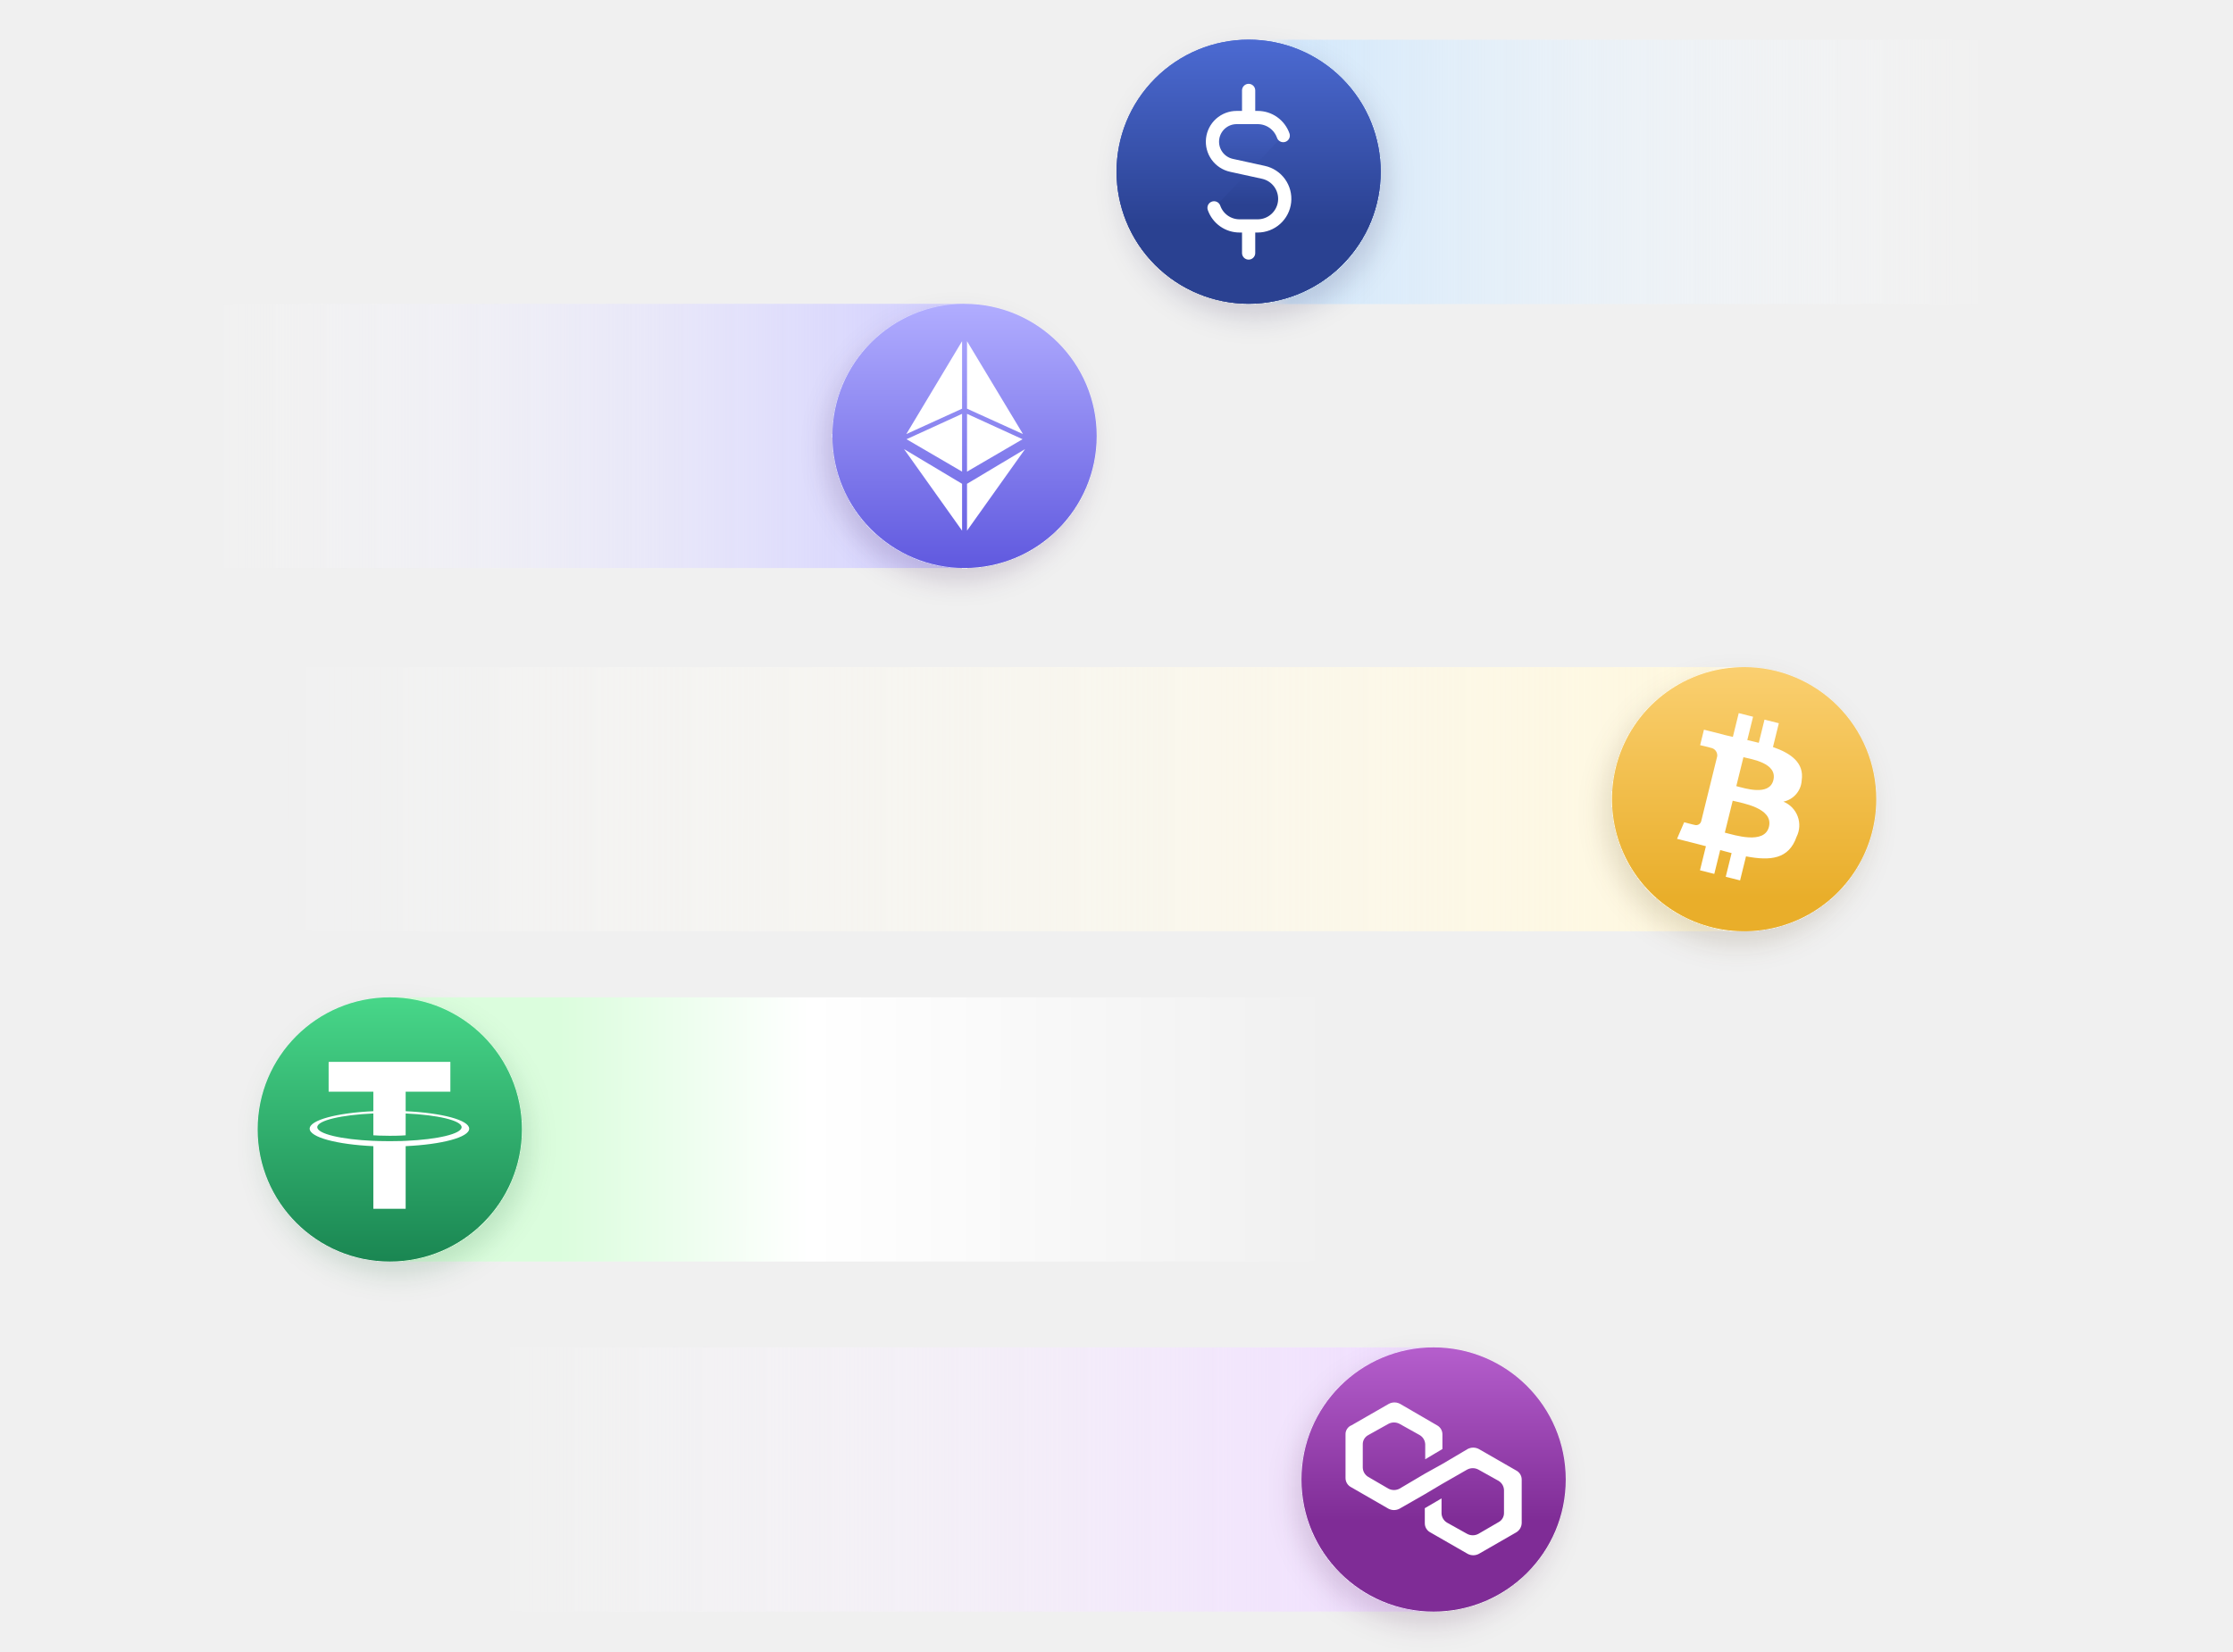
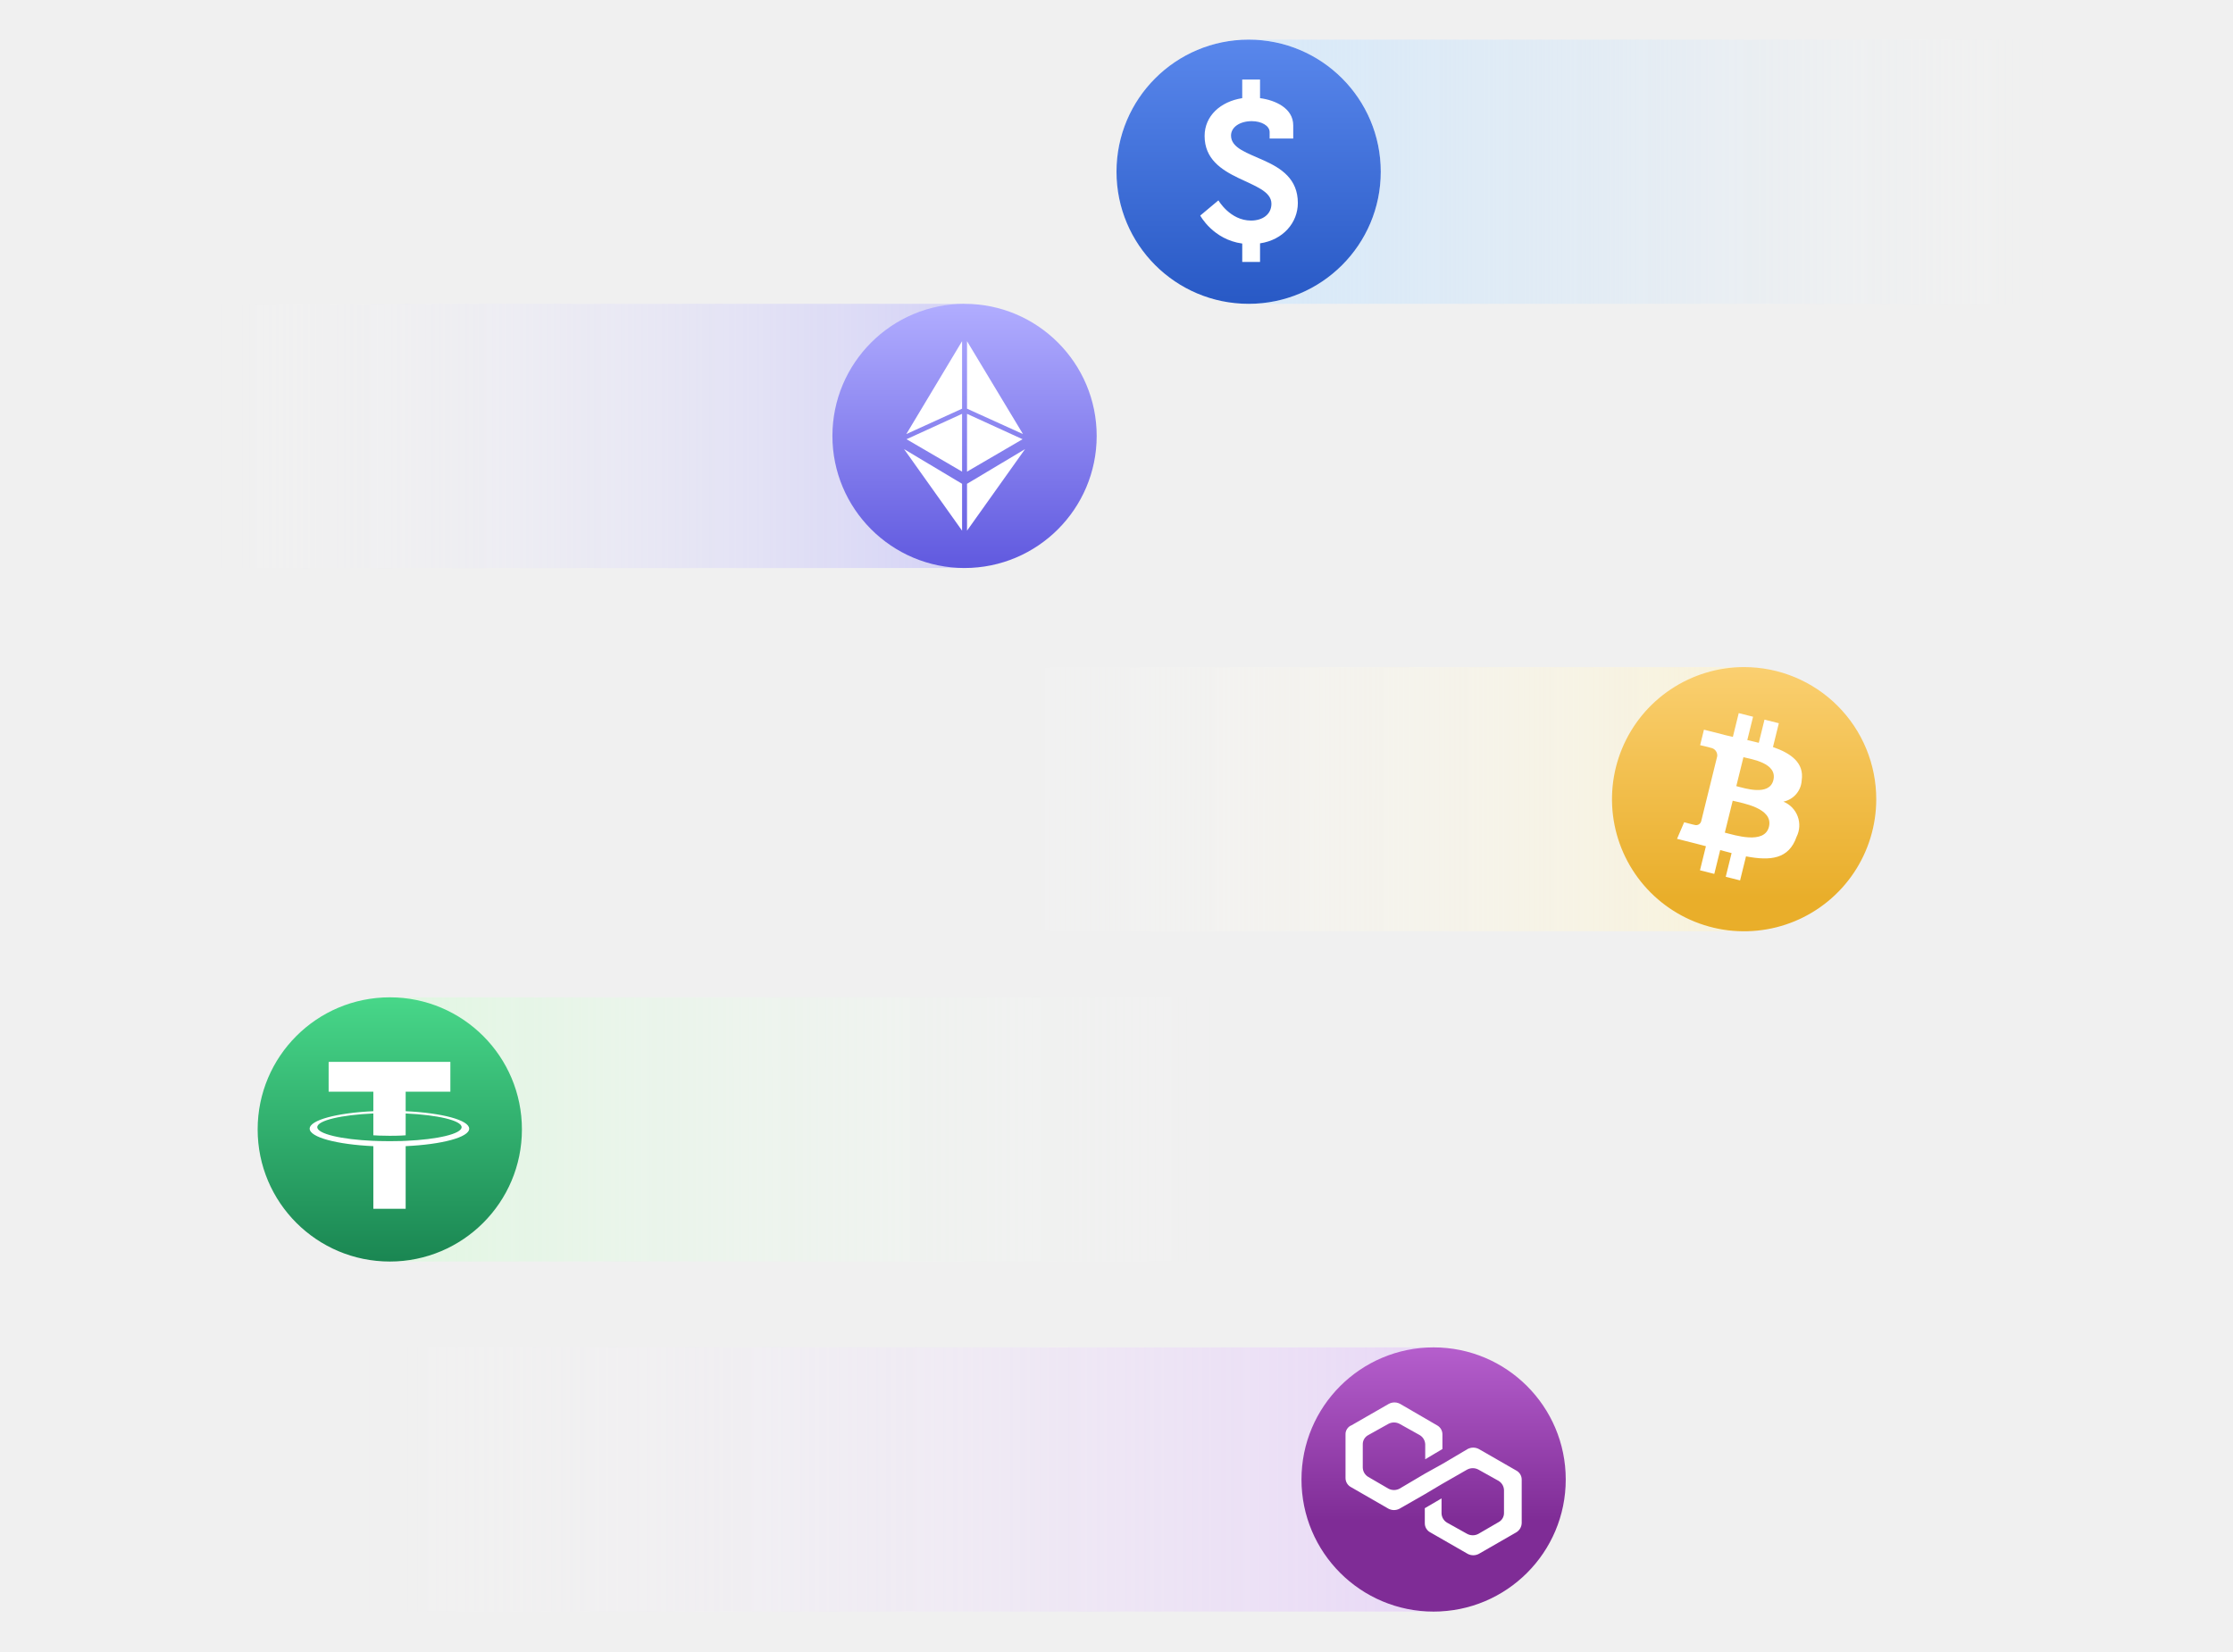
- <svg xmlns="http://www.w3.org/2000/svg" width="3380" height="2500" fill="none">
-   <style>.B{color-interpolation-filters:sRGB}.C{flood-opacity:0}</style>
-   <path fill="url(#F)" d="M120 2040h2060v400H120z" />
-   <g filter="url(#A)">
-     <rect x="2014" y="2101.33" width="329.333" height="285.333" rx="142.667" fill="#fff" />
-     <path d="M2170 2040c-110.46 0-200 89.54-200 200s89.54 200 200 200 200-89.54 200-200-89.54-200-200-200zm-62.2 83.57c3.9-.65 7.91.01 11.39 1.88l55.82 32.45a15.45 15.45 0 0 1 6.18 5.87c1.47 2.5 2.21 5.35 2.14 8.25v21.86l-26.03 15.52v-22.56a16.91 16.91 0 0 0-2.4-8.16c-1.48-2.47-3.57-4.52-6.07-5.96l-30.33-16.94a17.97 17.97 0 0 0-8.47-2.12 17.96 17.96 0 0 0-8.46 2.12l-30.34 16.93c-2.59 1.33-4.76 3.35-6.26 5.85a15.57 15.57 0 0 0-2.21 8.28v35.23a17.02 17.02 0 0 0 2.4 8.16 16.94 16.94 0 0 0 6.07 5.97l30.34 17.65a17.96 17.96 0 0 0 8.46 2.12c2.96 0 5.86-.73 8.47-2.12l38.17-22.58 26.66-14.82 38.17-22.57c2.61-1.39 5.51-2.12 8.47-2.12a17.96 17.96 0 0 1 8.46 2.12l56.44 32.43a15.51 15.51 0 0 1 8.47 14.11v65.62c-.09 2.87-.91 5.67-2.38 8.14-1.47 2.46-3.54 4.52-6.02 5.96l-56.43 32.45a17.93 17.93 0 0 1-8.48 2.13 17.92 17.92 0 0 1-8.47-2.13l-56.43-32.43a15.67 15.67 0 0 1-6.26-5.85 15.56 15.56 0 0 1-2.2-8.28v-22.56l25.33-14.81v22.66c.1 2.88.92 5.68 2.41 8.15 1.48 2.47 3.56 4.52 6.06 5.96l30.34 16.93a17.96 17.96 0 0 0 8.46 2.12c2.96 0 5.86-.73 8.47-2.12l30.33-17.63a15.49 15.49 0 0 0 6.25-5.84 15.5 15.5 0 0 0 2.21-8.26v-34.58c-.09-2.88-.92-5.68-2.4-8.16-1.48-2.47-3.56-4.52-6.06-5.96l-30.33-16.93c-2.61-1.39-5.52-2.11-8.47-2.11s-5.86.72-8.46 2.11l-38.04 21.8-26.1 15.52-38.17 21.87c-2.61 1.39-5.51 2.12-8.47 2.12a17.96 17.96 0 0 1-8.46-2.12l-56.44-32.52a15.54 15.54 0 0 1-6.24-5.82 15.48 15.48 0 0 1-2.23-8.23v-65.6c-.14-3.02.66-6.01 2.31-8.54a14.37 14.37 0 0 1 6.86-5.59l56.43-32.44c1.73-.93 3.6-1.56 5.54-1.88z" fill="url(#G)" />
-   </g>
-   <path fill="url(#H)" d="M390 1010h2250v400H390z" />
-   <g filter="url(#B)">
-     <rect x="2488.96" y="1075.28" width="309.375" height="278.437" rx="139.219" fill="#fff" />
-     <path d="M2622.72 1212.33l-11.92 48.31c14.71 3.69 60.08 18.42 66.78-8.83 7.01-28.42-40.15-35.77-54.86-39.48zm16.25-65.92l-10.8 43.81c12.25 3.09 50.01 15.68 56.12-9.11 6.38-25.85-33.07-31.61-45.32-34.7zM2640 1010c-39.56 0-78.22 11.73-111.11 33.71a200.01 200.01 0 0 0-73.67 89.75 200.14 200.14 0 0 0-11.38 115.56c7.72 38.79 26.77 74.43 54.74 102.4s63.61 47.02 102.4 54.74a200.14 200.14 0 0 0 115.56-11.38 200.01 200.01 0 0 0 89.75-73.67c21.98-32.89 33.71-71.55 33.71-111.11 0-26.26-5.17-52.27-15.22-76.54-10.06-24.26-24.79-46.31-43.36-64.88s-40.62-33.3-64.88-43.36c-24.27-10.05-50.28-15.22-76.54-15.22zm87.16 171.51a34.82 34.82 0 0 1-8.38 20.82 34.91 34.91 0 0 1-19.32 11.4c4.94 2.01 9.41 5.03 13.14 8.85 3.72 3.83 6.61 8.39 8.48 13.39a38.7 38.7 0 0 1 2.4 15.66 38.59 38.59 0 0 1-4.09 15.32c-11.71 33.84-39.53 36.7-76.53 29.61l-8.98 36.4-21.7-5.47 8.87-35.91-17.29-4.53-8.9 36.07-21.67-5.47 8.98-36.46-15.47-4.04-28.23-7.12 10.77-25.12s15.98 4.3 15.77 3.99c.99.31 2.04.43 3.08.34s2.05-.39 2.98-.87a8 8 0 0 0 2.41-1.96 7.7 7.7 0 0 0 1.47-2.73l24.35-98.75a11.66 11.66 0 0 0-2.46-8.44c-1.89-2.39-4.63-3.94-7.65-4.33.34-.23-15.76-3.96-15.76-3.96l5.77-23.44 29.92 7.56-.02.11 13.86 3.3 8.89-36.04 21.68 5.47-8.71 35.33 17.38 4.14 8.66-35.1 21.69 5.47-8.88 36.05c27.39 9.54 47.43 23.85 43.49 50.46z" fill="url(#I)" />
-   </g>
-   <path fill="url(#J)" d="M300 460h1160v400H300z" />
-   <g filter="url(#C)">
-     <g clip-path="url(#Q)">
-       <path d="M1460 860c-110.31 0-200-89.688-200-200s89.69-200 200-200 200 89.688 200 200-89.69 200-200 200z" fill="url(#K)" />
-       <path d="M1463.75 732.5v70.938L1551.56 680l-87.81 52.5zm84.69-75.312l-84.69-140.626V618.75l84.69 38.438zm-84.69-30.626v87.501L1547.81 665l-84.06-38.438zm-91.88 30.626l84.38-140.626V618.75l-84.38 38.438zm84.38-30.626v87.501L1372.19 665l84.06-38.438zm0 105.938v70.938L1368.44 680l87.81 52.5z" fill="#fff" />
-     </g>
-   </g>
-   <path fill="url(#L)" d="M388.74 60.186H3260v400.179H388.74z" />
-   <g filter="url(#D)">
-     <use href="#R" fill="url(#M)" />
-     <use href="#R" fill="url(#M)" />
-     <path d="M1942.37 205.291a40.98 40.98 0 0 0-14.99-19.852c-6.94-4.901-15.23-7.523-23.72-7.502h-31.75a36.61 36.61 0 0 0-24.5 9.35c-6.73 6.035-11 14.347-11.97 23.335s1.42 18.019 6.71 25.351 13.11 12.449 21.94 14.364l48.34 10.584c9.88 2.169 18.62 7.911 24.52 16.124 5.91 8.214 8.58 18.32 7.49 28.379s-5.85 19.362-13.38 26.124c-7.52 6.761-17.28 10.505-27.4 10.512h-27.32c-8.5.018-16.79-2.608-23.73-7.515a40.95 40.95 0 0 1-14.98-19.87M1890 177.937v-41.016zm0 205.138V342.06z" fill="url(#N)" />
-     <path d="M1942.37 205.291a40.98 40.98 0 0 0-14.99-19.852c-6.94-4.901-15.23-7.523-23.72-7.502h-31.75a36.61 36.61 0 0 0-24.5 9.35c-6.73 6.035-11 14.347-11.97 23.335s1.42 18.019 6.71 25.351 13.11 12.449 21.94 14.364l48.34 10.584c9.88 2.169 18.62 7.911 24.52 16.124 5.91 8.214 8.58 18.32 7.49 28.379s-5.85 19.362-13.38 26.124c-7.52 6.761-17.28 10.505-27.4 10.512h-27.32c-8.5.018-16.79-2.608-23.73-7.515a40.95 40.95 0 0 1-14.98-19.87M1890 177.937v-41.016m0 246.154V342.06" stroke="#fff" stroke-width="20" stroke-linecap="round" stroke-linejoin="round" />
-   </g>
-   <path fill="url(#O)" d="M580 1510h1980v400H580z" />
-   <g filter="url(#E)">
-     <rect x="444.668" y="1587.33" width="312" height="245.333" rx="122.667" fill="#fff" />
-     <path fill-rule="evenodd" d="M590 1910c-110.463 0-200-89.54-200-200s89.537-200 200-200 200 89.54 200 200-89.538 200-200 200zm24.025-227.59v-29.57H681.7v-45.1H497.437v45.1h67.675v29.56c-55 2.52-96.362 13.42-96.362 26.47s41.362 23.94 96.362 26.48v94.77h48.913v-94.8c54.912-2.52 96.175-13.41 96.175-26.45 0-13.03-41.263-23.92-96.175-26.46zm0 44.88v-.03c-1.375.1-8.463.53-24.275.53-12.625 0-21.513-.38-24.638-.53v.04c-48.6-2.14-84.875-10.6-84.875-20.73 0-10.12 36.275-18.57 84.875-20.75v33.05c3.175.23 12.275.77 24.85.77 15.088 0 22.65-.63 24.063-.75v-33.04c48.5 2.16 84.687 10.62 84.687 20.72 0 10.13-36.187 18.57-84.687 20.72z" fill="url(#P)" />
-   </g>
+ <svg xmlns="http://www.w3.org/2000/svg" width="338" height="250" viewBox="0 0 338 250" fill="none">
+   <path d="M12 204H218V244H12V204Z" fill="url(#paint0_linear_149_1220)" />
+   <path d="M201.4 224.4C201.4 216.521 207.787 210.133 215.667 210.133H220.067C227.946 210.133 234.333 216.521 234.333 224.4C234.333 232.279 227.946 238.667 220.067 238.667H215.667C207.787 238.667 201.4 232.279 201.4 224.4Z" fill="white" />
+   <path d="M217 204C205.954 204 197 212.954 197 224C197 235.046 205.954 244 217 244C228.046 244 237 235.046 237 224C237 212.954 228.046 204 217 204ZM210.78 212.357C211.17 212.292 211.571 212.358 211.919 212.545L217.501 215.79C217.758 215.924 217.972 216.127 218.119 216.377C218.266 216.627 218.34 216.912 218.333 217.202V219.388L215.73 220.94V218.684C215.721 218.396 215.638 218.115 215.49 217.868C215.342 217.621 215.133 217.416 214.883 217.272L211.85 215.578C211.59 215.439 211.299 215.366 211.003 215.366C210.708 215.366 210.417 215.439 210.157 215.578L207.123 217.271C206.864 217.404 206.647 217.606 206.497 217.856C206.347 218.106 206.271 218.393 206.276 218.684V222.207C206.286 222.495 206.368 222.776 206.516 223.023C206.665 223.271 206.873 223.476 207.123 223.62L210.157 225.385C210.417 225.524 210.708 225.597 211.003 225.597C211.299 225.597 211.589 225.524 211.85 225.385L215.667 223.127L218.333 221.645L222.15 219.388C222.411 219.249 222.701 219.176 222.997 219.176C223.292 219.176 223.583 219.249 223.843 219.388L229.487 222.631C229.746 222.763 229.963 222.965 230.113 223.215C230.263 223.464 230.339 223.751 230.334 224.042V230.604C230.325 230.891 230.243 231.171 230.096 231.418C229.949 231.664 229.742 231.87 229.494 232.014L223.851 235.259C223.59 235.399 223.299 235.472 223.003 235.472C222.708 235.472 222.417 235.399 222.156 235.259L216.513 232.016C216.254 231.883 216.037 231.68 215.887 231.431C215.738 231.181 215.661 230.894 215.667 230.603V228.347L218.2 226.866V229.132C218.21 229.42 218.292 229.7 218.441 229.947C218.589 230.194 218.797 230.399 219.047 230.543L222.081 232.236C222.341 232.375 222.632 232.448 222.927 232.448C223.223 232.448 223.513 232.375 223.774 232.236L226.807 230.473C227.066 230.341 227.283 230.138 227.432 229.889C227.582 229.64 227.658 229.353 227.653 229.063V225.605C227.644 225.317 227.561 225.037 227.413 224.789C227.265 224.542 227.057 224.337 226.807 224.193L223.774 222.5C223.513 222.361 223.222 222.289 222.927 222.289C222.632 222.289 222.341 222.361 222.081 222.5L218.277 224.68L215.667 226.232L211.85 228.419C211.589 228.558 211.299 228.631 211.003 228.631C210.708 228.631 210.417 228.558 210.157 228.419L204.513 225.167C204.255 225.035 204.039 224.834 203.889 224.585C203.739 224.337 203.662 224.052 203.666 223.762V217.202C203.652 216.9 203.732 216.601 203.897 216.348C204.061 216.094 204.301 215.899 204.583 215.789L210.226 212.545C210.399 212.452 210.586 212.389 210.78 212.357Z" fill="url(#paint1_linear_149_1220)" />
+   <path d="M39 101H264V141H39C39 141 39 125.5 39 121C39 113.19 39 101 39 101Z" fill="url(#paint2_linear_149_1220)" />
+   <path d="M248.896 121.449C248.896 113.761 255.129 107.528 262.818 107.528H265.911C273.6 107.528 279.833 113.761 279.833 121.449C279.833 129.138 273.6 135.371 265.911 135.371H262.818C255.129 135.371 248.896 129.138 248.896 121.449Z" fill="white" />
+   <path d="M262.272 121.233L261.08 126.064C262.551 126.433 267.088 127.906 267.758 125.181C268.459 122.339 263.743 121.604 262.272 121.233ZM263.897 114.641L262.817 119.022C264.042 119.331 267.818 120.59 268.429 118.111C269.067 115.526 265.122 114.95 263.897 114.641ZM264 101C260.044 101 256.178 102.173 252.889 104.371C249.6 106.568 247.036 109.692 245.522 113.346C244.009 117.001 243.613 121.022 244.384 124.902C245.156 128.781 247.061 132.345 249.858 135.142C252.655 137.939 256.219 139.844 260.098 140.616C263.978 141.387 267.999 140.991 271.654 139.478C275.308 137.964 278.432 135.4 280.629 132.111C282.827 128.822 284 124.956 284 121C284 118.374 283.483 115.773 282.478 113.346C281.473 110.92 279.999 108.715 278.142 106.858C276.285 105.001 274.08 103.528 271.654 102.522C269.227 101.517 266.626 101 264 101ZM272.716 118.151C272.674 118.918 272.38 119.65 271.879 120.233C271.377 120.815 270.698 121.216 269.946 121.373C270.44 121.574 270.887 121.876 271.26 122.258C271.632 122.641 271.921 123.097 272.108 123.597C272.295 124.097 272.377 124.63 272.348 125.163C272.319 125.697 272.18 126.218 271.939 126.695C270.768 130.079 267.986 130.365 264.286 129.656L263.388 133.296L261.218 132.749L262.105 129.158C261.542 129.017 260.968 128.867 260.376 128.705L259.486 132.312L257.319 131.765L258.217 128.119C257.71 127.988 257.195 127.848 256.67 127.715L253.847 127.003L254.924 124.491C254.924 124.491 256.522 124.921 256.501 124.89C256.6 124.921 256.705 124.933 256.809 124.924C256.913 124.915 257.014 124.885 257.107 124.837C257.199 124.788 257.281 124.722 257.348 124.641C257.415 124.561 257.465 124.468 257.495 124.368L259.93 114.493C259.961 114.19 259.873 113.887 259.684 113.649C259.495 113.41 259.221 113.255 258.919 113.216C258.953 113.193 257.343 112.82 257.343 112.82L257.92 110.476L260.912 111.232L260.91 111.243C261.36 111.356 261.823 111.464 262.296 111.573L263.185 107.969L265.353 108.516L264.482 112.049C265.064 112.183 265.65 112.319 266.22 112.463L267.086 108.953L269.255 109.5L268.367 113.105C271.106 114.059 273.11 115.49 272.716 118.151Z" fill="url(#paint3_linear_149_1220)" />
+   <path d="M30 46H146V86H30V46Z" fill="url(#paint4_linear_149_1220)" />
+   <path d="M146 86C134.969 86 126 77.031 126 66C126 54.969 134.969 46 146 46C157.031 46 166 54.969 166 66C166 77.031 157.031 86 146 86Z" fill="url(#paint5_linear_149_1220)" />
+   <path d="M146.375 73.25V80.344L155.156 68L146.375 73.25ZM154.844 65.719L146.375 51.656V61.875L154.844 65.719ZM146.375 62.656V71.406L154.781 66.5L146.375 62.656ZM137.188 65.719L145.625 51.656V61.875L137.188 65.719ZM145.625 62.656V71.406L137.219 66.5L145.625 62.656ZM145.625 73.25V80.344L136.844 68L145.625 73.25Z" fill="white" />
+   <path d="M189 6H326V46H189V6Z" fill="url(#paint6_linear_149_1220)" />
+   <path d="M209 26C209 37.046 200.046 46 189 46C177.954 46 169 37.046 169 26C169 14.954 177.954 6 189 6C200.046 6 209 14.954 209 26Z" fill="white" />
+   <path d="M189 6C177.954 6 169 14.954 169 26C169 37.046 177.954 46 189 46C200.046 46 209 37.046 209 26C209 14.954 200.046 6 189 6ZM190.727 36.843V39.66H188.033V36.875C183.611 36.27 181.675 32.637 181.675 32.637L184.427 30.335C184.427 30.335 186.185 33.394 189.363 33.394C191.119 33.394 192.451 32.454 192.451 30.848C192.451 27.094 182.337 27.549 182.337 20.585C182.337 17.558 184.731 15.377 188.031 14.861V12.046H190.726V14.861C193.026 15.163 195.751 16.374 195.751 18.979V20.977H192.179V20.009C192.179 19.009 190.906 18.343 189.482 18.343C187.665 18.343 186.335 19.252 186.335 20.523C186.335 24.368 196.449 23.43 196.449 30.727C196.449 33.727 194.208 36.328 190.727 36.843Z" fill="url(#paint7_linear_149_1220)" />
+   <path d="M58 151H256V191H58V151Z" fill="url(#paint8_linear_149_1220)" />
+   <path d="M44.467 171C44.467 164.225 49.959 158.733 56.733 158.733H63.4C70.175 158.733 75.667 164.225 75.667 171C75.667 177.775 70.175 183.267 63.4 183.267H56.733C49.959 183.267 44.467 177.775 44.467 171Z" fill="white" />
+   <path fill-rule="evenodd" clip-rule="evenodd" d="M59 191C47.954 191 39 182.046 39 171C39 159.954 47.954 151 59 151C70.046 151 79 159.954 79 171C79 182.046 70.046 191 59 191ZM61.403 168.241V165.284H68.17V160.774H49.744V165.284H56.511V168.24C51.011 168.492 46.875 169.582 46.875 170.887C46.875 172.192 51.011 173.281 56.511 173.535V183.012H61.403V173.532C66.894 173.28 71.02 172.191 71.02 170.887C71.02 169.584 66.894 168.495 61.403 168.241ZM61.403 172.729V172.726C61.265 172.736 60.556 172.779 58.975 172.779C57.712 172.779 56.824 172.741 56.511 172.726V172.73C51.651 172.516 48.024 171.67 48.024 170.657C48.024 169.645 51.651 168.8 56.511 168.582V171.887C56.829 171.91 57.739 171.964 58.996 171.964C60.505 171.964 61.261 171.901 61.403 171.889V168.585C66.252 168.801 69.871 169.647 69.871 170.657C69.871 171.67 66.252 172.514 61.403 172.729Z" fill="url(#paint9_linear_149_1220)" />
  <defs>
-     <filter id="A" x="1920" y="2020" width="480" height="480" filterUnits="userSpaceOnUse" class="B">
-       <feFlood result="A" class="C" />
-       <feColorMatrix in="SourceAlpha" values="0 0 0 0 0 0 0 0 0 0 0 0 0 0 0 0 0 0 127 0" result="B" />
-       <feOffset dx="-10" dy="20" />
-       <feGaussianBlur stdDeviation="20" />
-       <feComposite in2="B" operator="out" />
-       <feColorMatrix values="0 0 0 0 0.204 0 0 0 0 0.014 0 0 0 0 0.207 0 0 0 0.15 0" />
-       <feBlend in2="A" />
-       <feBlend in="SourceGraphic" />
-     </filter>
-     <filter id="B" x="2390" y="990" width="480" height="480" filterUnits="userSpaceOnUse" class="B">
-       <feFlood result="A" class="C" />
-       <feColorMatrix in="SourceAlpha" values="0 0 0 0 0 0 0 0 0 0 0 0 0 0 0 0 0 0 127 0" result="B" />
-       <feOffset dx="-10" dy="20" />
-       <feGaussianBlur stdDeviation="20" />
-       <feComposite in2="B" operator="out" />
-       <feColorMatrix values="0 0 0 0 0.275 0 0 0 0 0.176 0 0 0 0 0.004 0 0 0 0.15 0" />
-       <feBlend in2="A" />
-       <feBlend in="SourceGraphic" />
-     </filter>
-     <filter id="C" x="1213" y="443" width="474" height="474" filterUnits="userSpaceOnUse" class="B">
-       <feFlood result="A" class="C" />
-       <feColorMatrix in="SourceAlpha" values="0 0 0 0 0 0 0 0 0 0 0 0 0 0 0 0 0 0 127 0" result="B" />
-       <feOffset dx="-10" dy="20" />
-       <feGaussianBlur stdDeviation="18.5" />
-       <feComposite in2="B" operator="out" />
-       <feColorMatrix values="0 0 0 0 0.147 0 0 0 0 0 0 0 0 0 0.252 0 0 0 0.15 0" />
-       <feBlend in2="A" />
-       <feBlend in="SourceGraphic" />
-     </filter>
-     <filter id="D" x="1660" y="40" width="480" height="480" filterUnits="userSpaceOnUse" class="B">
-       <feFlood result="A" class="C" />
-       <feColorMatrix in="SourceAlpha" values="0 0 0 0 0 0 0 0 0 0 0 0 0 0 0 0 0 0 127 0" result="B" />
-       <feOffset dx="10" dy="20" />
-       <feGaussianBlur stdDeviation="20" />
-       <feComposite in2="B" operator="out" />
-       <feColorMatrix values="0 0 0 0 0.029 0 0 0 0 0.016 0 0 0 0 0.219 0 0 0 0.15 0" />
-       <feBlend in2="A" />
-       <feBlend in="SourceGraphic" />
-     </filter>
-     <filter id="E" x="360" y="1490" width="480" height="480" filterUnits="userSpaceOnUse" class="B">
-       <feFlood result="A" class="C" />
-       <feColorMatrix in="SourceAlpha" values="0 0 0 0 0 0 0 0 0 0 0 0 0 0 0 0 0 0 127 0" result="B" />
-       <feOffset dx="10" dy="20" />
-       <feGaussianBlur stdDeviation="20" />
-       <feComposite in2="B" operator="out" />
-       <feColorMatrix values="0 0 0 0 0.012 0 0 0 0 0.324 0 0 0 0 0.116 0 0 0 0.15 0" />
-       <feBlend in2="A" />
-       <feBlend in="SourceGraphic" />
-     </filter>
-     <linearGradient id="F" x1="2180" y1="2240" x2="120" y2="2240.11" href="#S">
-       <stop stop-color="#fff" />
-       <stop offset="0" stop-color="#efdcff" />
-       <stop offset=".707" stop-color="#fff" stop-opacity="0" />
+     <linearGradient id="paint0_linear_149_1220" x1="237" y1="224" x2="12" y2="224.013" gradientUnits="userSpaceOnUse">
+       <stop offset="0" stop-color="#DCB4FF" stop-opacity="0.5" />
+       <stop offset="0.821" stop-color="white" stop-opacity="0" />
    </linearGradient>
-     <linearGradient id="G" x1="2170" y1="1880" x2="2170" y2="2480.67" href="#S">
-       <stop stop-color="#d67dee" />
-       <stop offset=".704" stop-color="#7f2c96" />
+     <linearGradient id="paint1_linear_149_1220" x1="217" y1="188" x2="217" y2="248.067" gradientUnits="userSpaceOnUse">
+       <stop stop-color="#D67DEE" />
+       <stop offset="0.704" stop-color="#7F2C96" />
    </linearGradient>
-     <linearGradient id="H" x1="2640" y1="1210" x2="390" y2="1209.43" href="#S">
-       <stop offset=".002" stop-color="#fff" />
-       <stop offset=".025" stop-color="#fff8df" />
-       <stop offset="1" stop-color="#fff" stop-opacity="0" />
+     <linearGradient id="paint2_linear_149_1220" x1="305.778" y1="121" x2="-69.889" y2="120.896" gradientUnits="userSpaceOnUse">
+       <stop stop-color="#FFEBA2" stop-opacity="0.5" />
+       <stop offset="0" stop-color="#FFF0B8" stop-opacity="0.8" />
+       <stop offset="0.41" stop-color="white" stop-opacity="0" />
    </linearGradient>
-     <linearGradient id="I" x1="2640" y1="920.313" x2="2640" y2="1359.06" href="#S">
-       <stop stop-color="#ffd882" />
-       <stop offset="1" stop-color="#e9ae2a" />
+     <linearGradient id="paint3_linear_149_1220" x1="264" y1="92.031" x2="264" y2="135.906" gradientUnits="userSpaceOnUse">
+       <stop stop-color="#FFD882" />
+       <stop offset="1" stop-color="#E9AE2A" />
    </linearGradient>
-     <linearGradient id="J" x1="1460" y1="660" x2="300" y2="660" href="#S">
-       <stop stop-color="#fff" />
-       <stop stop-color="#d0cdff" />
-       <stop offset="1" stop-color="#fff" stop-opacity="0" />
+     <linearGradient id="paint4_linear_149_1220" x1="202.931" y1="66" x2="30" y2="66" gradientUnits="userSpaceOnUse">
+       <stop offset="0.149" stop-color="#B4B0FF" stop-opacity="0.1" />
+       <stop offset="0.245" stop-color="#A8A3FF" stop-opacity="0.5" />
+       <stop offset="1" stop-color="white" stop-opacity="0" />
    </linearGradient>
-     <linearGradient id="K" x1="1460" y1="460" x2="1460" y2="860" href="#S">
-       <stop stop-color="#b1adff" />
-       <stop offset="1" stop-color="#6059df" />
+     <linearGradient id="paint5_linear_149_1220" x1="98" y1="46" x2="98" y2="86" gradientUnits="userSpaceOnUse">
+       <stop stop-color="#B1ADFF" />
+       <stop offset="1" stop-color="#6059DF" />
    </linearGradient>
-     <linearGradient id="L" x1="3260" y1="260.275" x2="1885" y2="259.999" href="#S">
-       <stop offset=".168" stop-color="#fff" stop-opacity="0" />
-       <stop offset=".95" stop-color="#d3e8fb" />
-       <stop offset="1" stop-color="#fff" stop-opacity="0" />
+     <linearGradient id="paint6_linear_149_1220" x1="316.259" y1="26" x2="172.317" y2="26" gradientUnits="userSpaceOnUse">
+       <stop offset="0.038" stop-color="white" stop-opacity="0" />
+       <stop offset="0.428" stop-color="#C0E1FF" stop-opacity="0.2" />
+       <stop offset="0.976" stop-color="#CCE7FF" stop-opacity="0.7" />
    </linearGradient>
-     <linearGradient id="M" x1="1890" y1="-109.231" x2="1890" y2="460" href="#S">
-       <stop stop-color="#6083f9" />
-       <stop offset=".793" stop-color="#2a4191" />
+     <linearGradient id="paint7_linear_149_1220" x1="189" y1="6" x2="189" y2="46" gradientUnits="userSpaceOnUse">
+       <stop stop-color="#5987EC" />
+       <stop offset="1" stop-color="#2859C5" />
    </linearGradient>
-     <linearGradient id="N" x1="1889.96" y1="32.779" x2="1889.96" y2="383.075" href="#S">
-       <stop stop-color="#6083f9" />
-       <stop offset=".793" stop-color="#2a4191" />
+     <linearGradient id="paint8_linear_149_1220" x1="256" y1="171" x2="39" y2="171.045" gradientUnits="userSpaceOnUse">
+       <stop offset="0.317" stop-color="white" stop-opacity="0" />
+       <stop offset="1" stop-color="#C6FFC9" stop-opacity="0.5" />
    </linearGradient>
-     <linearGradient id="O" x1="2560" y1="1710" x2="845.554" y2="1708.49" href="#S">
-       <stop offset=".317" stop-color="#fff" stop-opacity="0" />
-       <stop offset=".779" stop-color="#fff" />
-       <stop offset="1" stop-color="#dbfddd" />
+     <linearGradient id="paint9_linear_149_1220" x1="59" y1="148" x2="59" y2="191" gradientUnits="userSpaceOnUse">
+       <stop stop-color="#4BDD8D" />
+       <stop offset="1" stop-color="#1A8652" />
    </linearGradient>
-     <linearGradient id="P" x1="590" y1="1480" x2="590" y2="1910" href="#S">
-       <stop stop-color="#4bdd8d" />
-       <stop offset="1" stop-color="#1a8652" />
-     </linearGradient>
-     <clipPath id="Q">
-       <rect x="1260" y="460" width="400" height="400" rx="200" fill="#fff" />
-     </clipPath>
-     <path id="R" d="M1890 460c53.04 0 103.91-21.071 141.42-58.579a199.99 199.99 0 0 0 0-282.842C1993.91 81.071 1943.04 60 1890 60s-103.91 21.071-141.42 58.579a199.99 199.99 0 0 0 0 282.842C1786.09 438.929 1836.96 460 1890 460z" />
-     <linearGradient id="S" gradientUnits="userSpaceOnUse" />
  </defs>
</svg>
